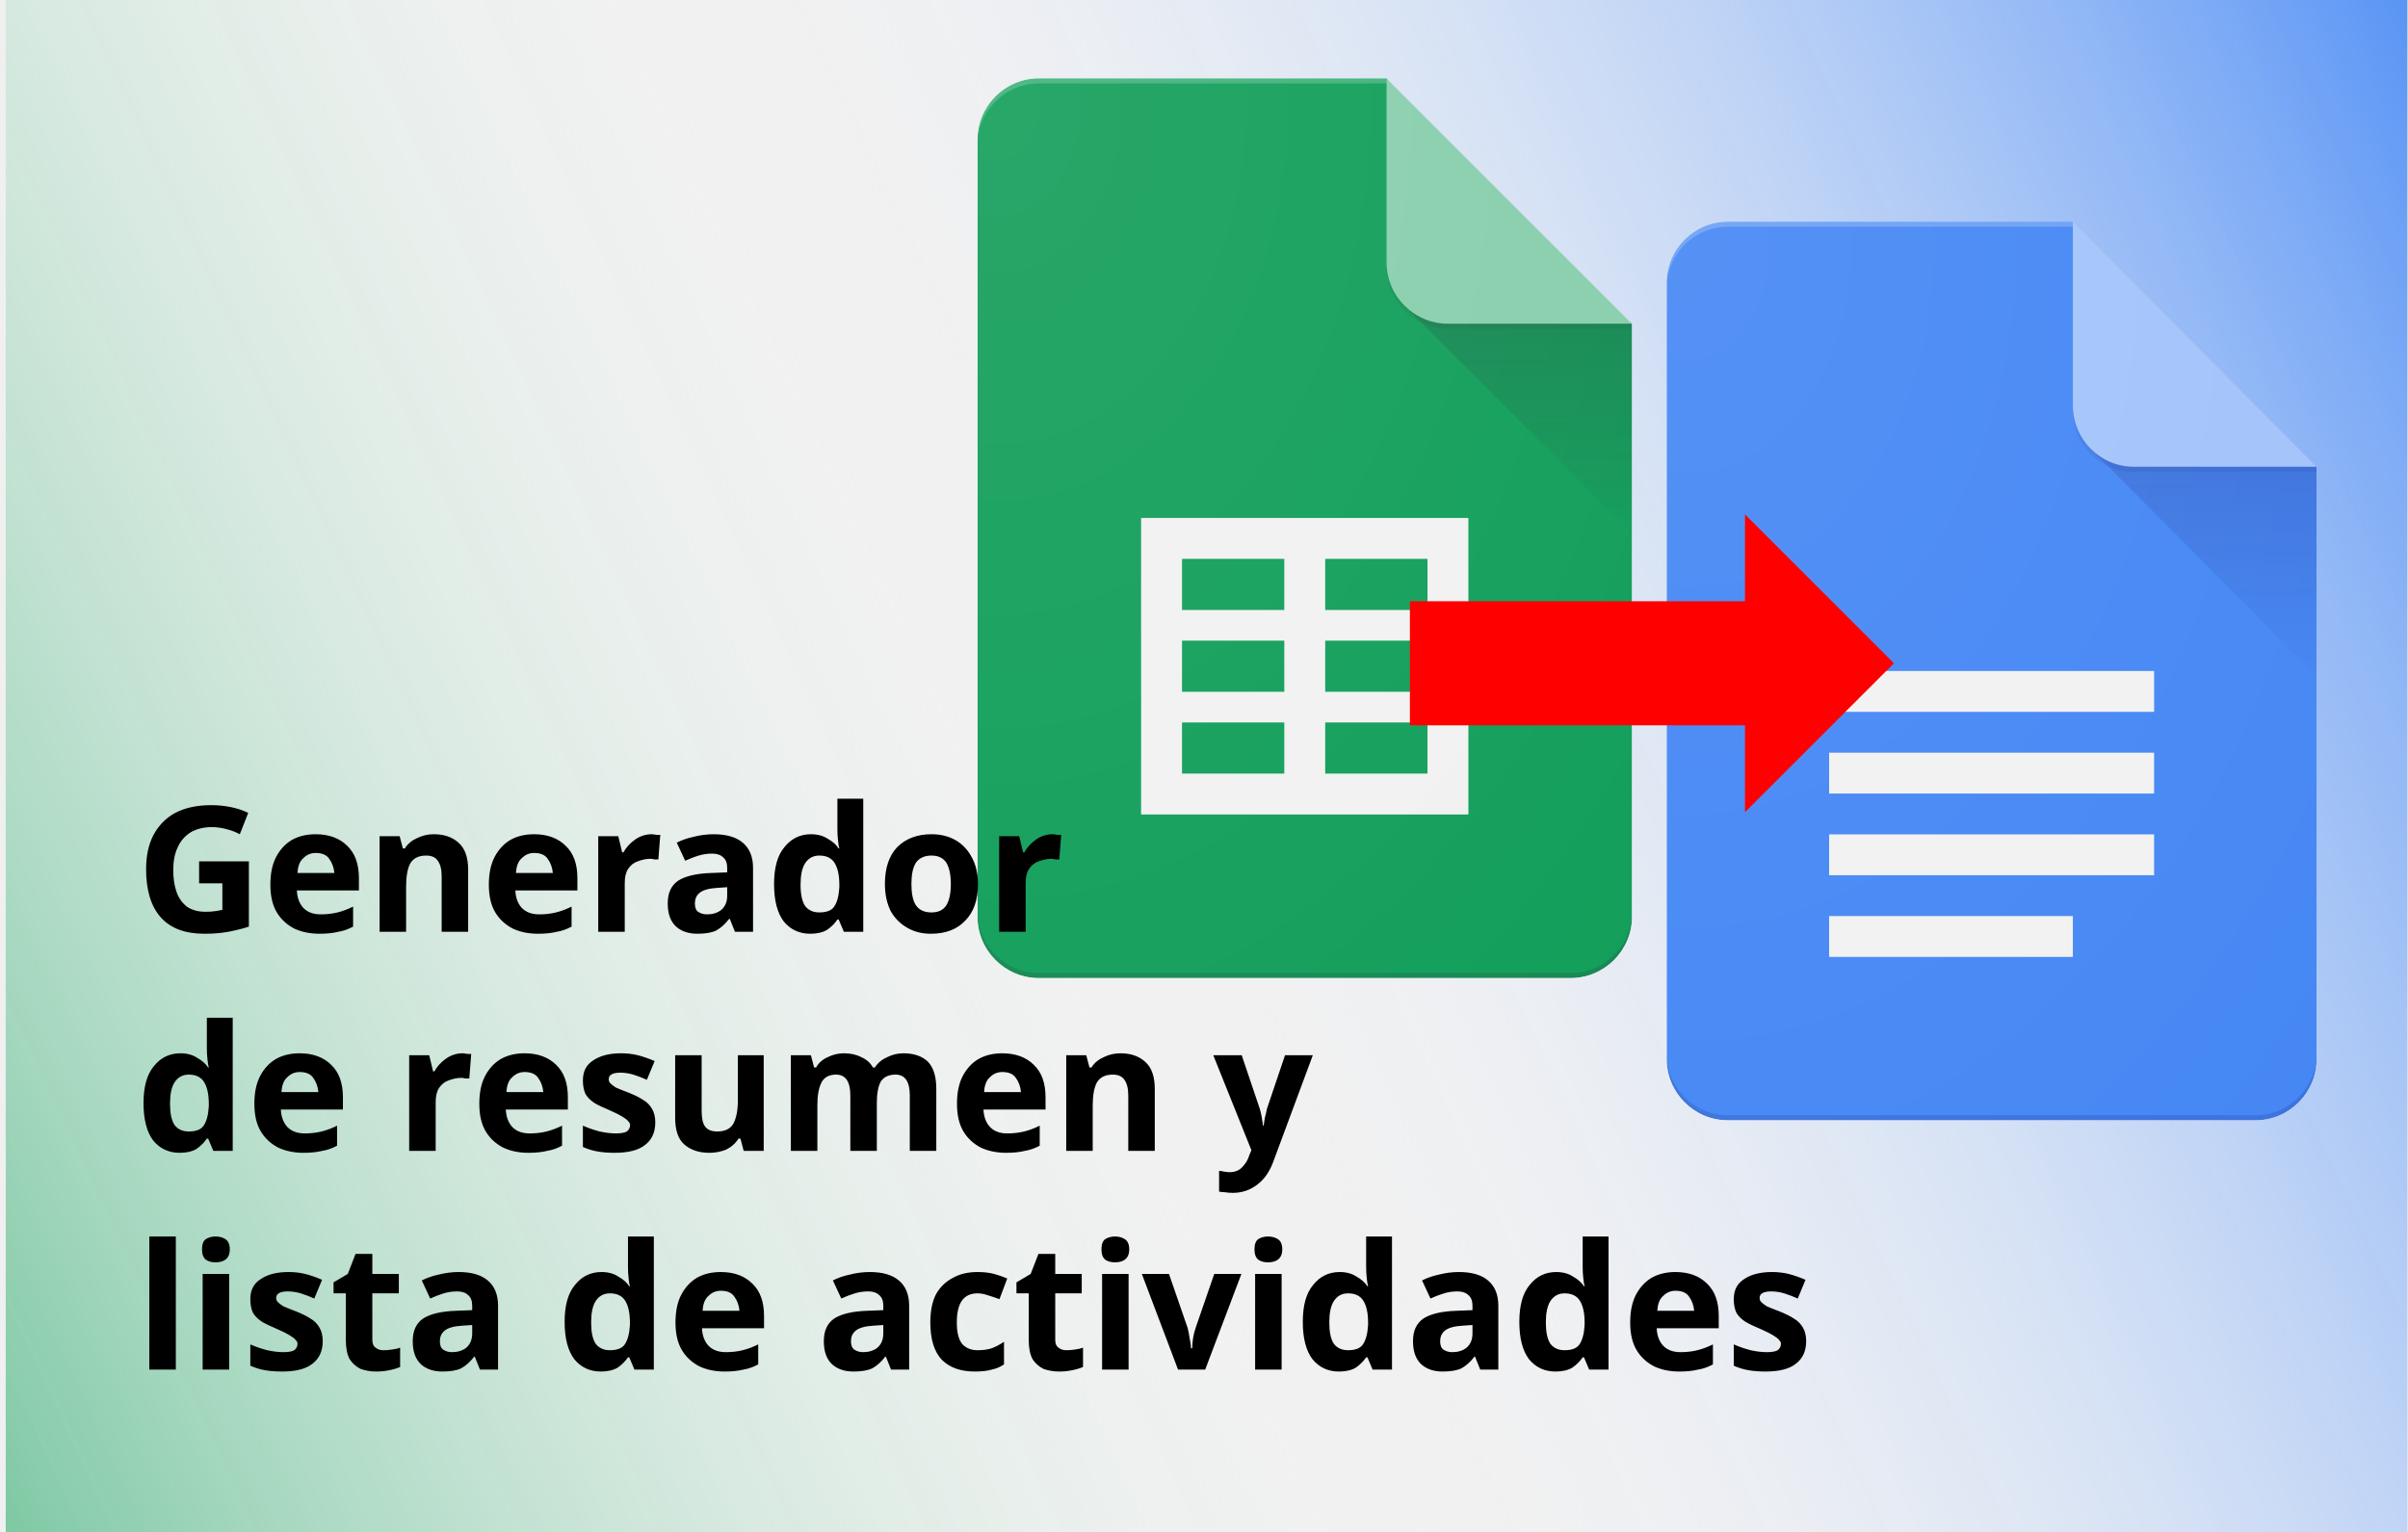
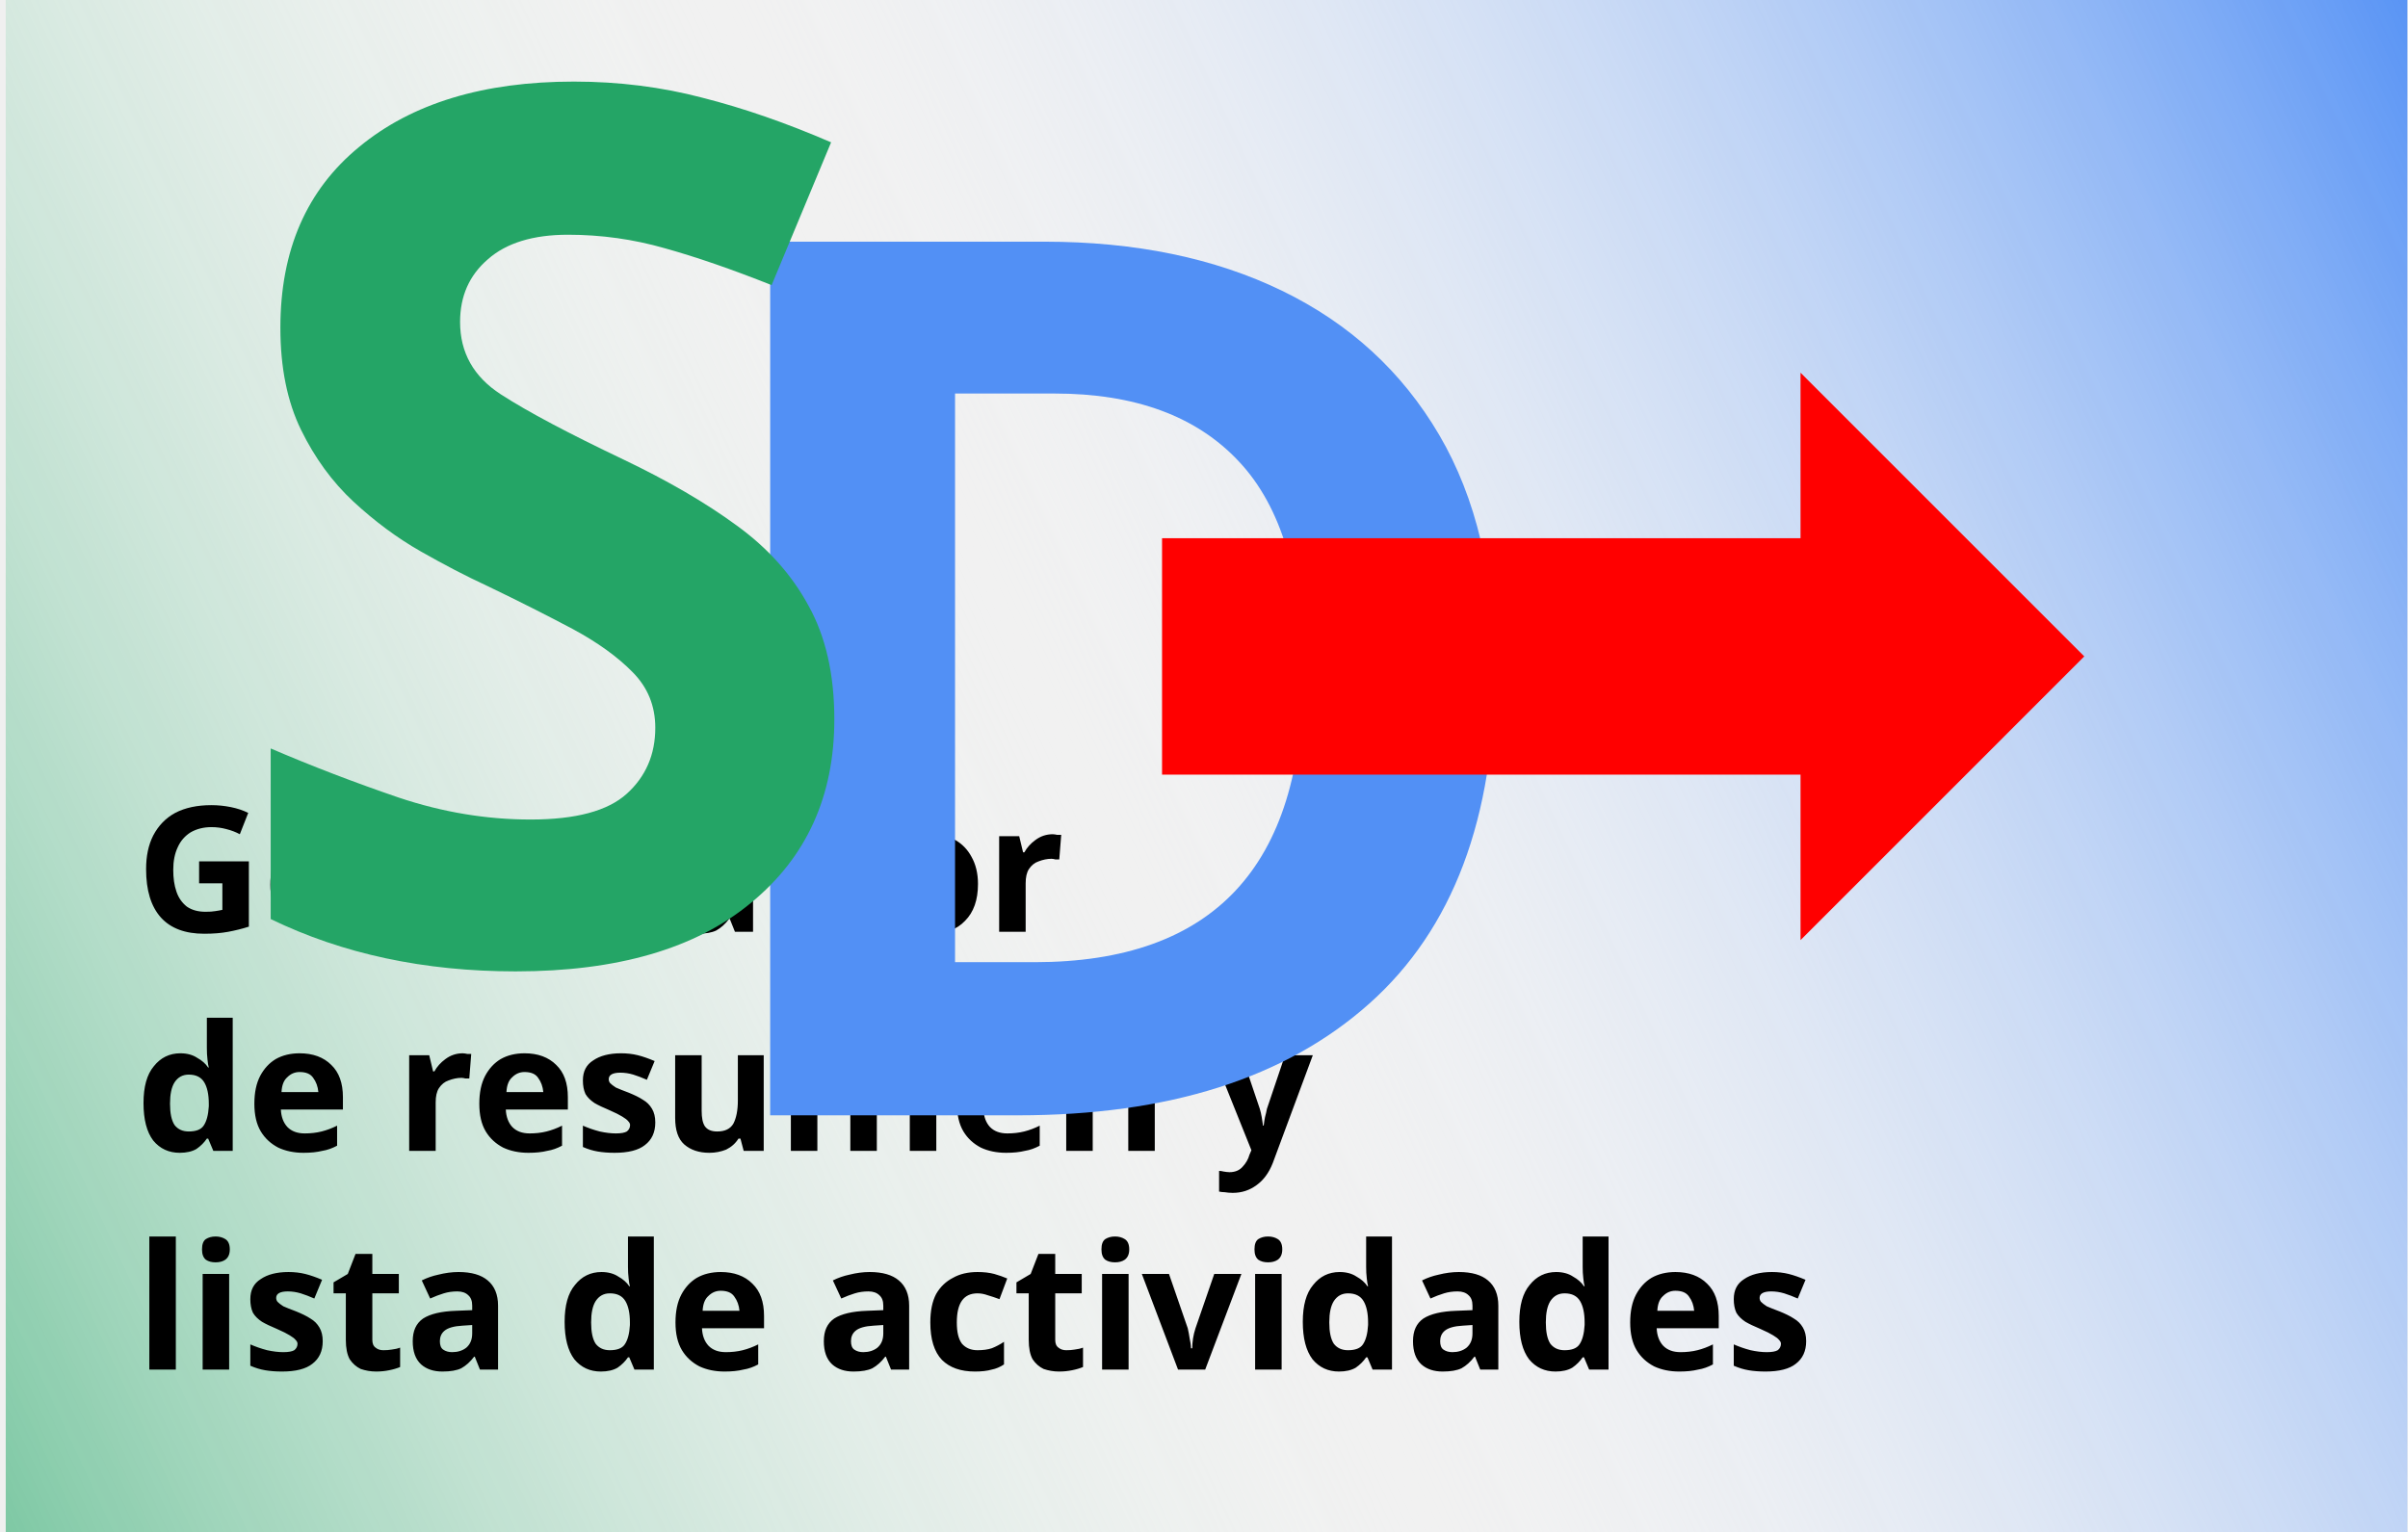
<svg xmlns="http://www.w3.org/2000/svg" xmlns:xlink="http://www.w3.org/1999/xlink" width="220" height="140" viewBox="0 0 58.208 37.042" version="1.1" id="svg5">
  <defs id="defs2">
    <radialGradient cx="1.758" cy="1.508" fx="1.758" fy="1.508" r="89.498" gradientTransform="scale(0.8528029,1.172604)" id="radialGradient21370" gradientUnits="userSpaceOnUse">
      <stop stop-color="#FFFFFF" stop-opacity="0.1" offset="0%" id="stop21366" style="stop-color:#4f8ef5;stop-opacity:1" />
      <stop stop-color="#FFFFFF" stop-opacity="0.1" offset="0.478" id="stop21372" style="stop-color:#ffffff;stop-opacity:0.051;" />
      <stop stop-color="#FFFFFF" stop-opacity="0" offset="100%" id="stop21368" style="stop-color:#22a565;stop-opacity:1" />
    </radialGradient>
    <mask id="mask-2" fill="#ffffff">
      <path d="M 7.827,0 H 1.174 C 0.528,0 0,0.528 0,1.174 V 16.046 c 0,0.646 0.528,1.174 1.174,1.174 H 11.35 c 0.646,0 1.174,-0.528 1.174,-1.174 V 4.696 Z" id="use1299" style="stroke-width:0.265" />
    </mask>
    <mask id="mask-4" fill="#ffffff">
      <path d="M 7.827,0 H 1.174 C 0.528,0 0,0.528 0,1.174 V 16.046 c 0,0.646 0.528,1.174 1.174,1.174 H 11.35 c 0.646,0 1.174,-0.528 1.174,-1.174 V 4.696 Z" id="use1305" style="stroke-width:0.265" />
    </mask>
    <linearGradient x1="0.5" y1="0.086" x2="0.5" y2="1" id="linearGradient-7" gradientUnits="userSpaceOnUse">
      <stop stop-color="#263238" stop-opacity="0.2" offset="0%" id="stop1283" />
      <stop stop-color="#263238" stop-opacity="0.02" offset="100%" id="stop1285" />
    </linearGradient>
    <mask id="mask-6" fill="#ffffff">
      <path d="M 7.827,0 H 1.174 C 0.528,0 0,0.528 0,1.174 V 16.046 c 0,0.646 0.528,1.174 1.174,1.174 H 11.35 c 0.646,0 1.174,-0.528 1.174,-1.174 V 4.696 Z" id="use1313" style="stroke-width:0.265" />
    </mask>
    <mask id="mask-9" fill="#ffffff">
      <path d="M 7.827,0 H 1.174 C 0.528,0 0,0.528 0,1.174 V 16.046 c 0,0.646 0.528,1.174 1.174,1.174 H 11.35 c 0.646,0 1.174,-0.528 1.174,-1.174 V 4.696 Z" id="use1322" style="stroke-width:0.265" />
    </mask>
    <mask id="mask-11" fill="#ffffff">
      <path d="M 7.827,0 H 1.174 C 0.528,0 0,0.528 0,1.174 V 16.046 c 0,0.646 0.528,1.174 1.174,1.174 H 11.35 c 0.646,0 1.174,-0.528 1.174,-1.174 V 4.696 Z" id="use1334" style="stroke-width:0.265" />
    </mask>
    <mask id="mask-13" fill="#ffffff">
      <path d="M 7.827,0 H 1.174 C 0.528,0 0,0.528 0,1.174 V 16.046 c 0,0.646 0.528,1.174 1.174,1.174 H 11.35 c 0.646,0 1.174,-0.528 1.174,-1.174 V 4.696 Z" id="use1343" style="stroke-width:0.265" />
    </mask>
    <mask id="mask-15" fill="#ffffff">
      <path d="M 7.827,0 H 1.174 C 0.528,0 0,0.528 0,1.174 V 16.046 c 0,0.646 0.528,1.174 1.174,1.174 H 11.35 c 0.646,0 1.174,-0.528 1.174,-1.174 V 4.696 Z" id="use1352" style="stroke-width:0.265" />
    </mask>
    <radialGradient cx="1.758" cy="1.508" fx="1.758" fy="1.508" r="89.498" gradientTransform="scale(0.8528029,1.172604)" id="radialGradient-16" gradientUnits="userSpaceOnUse">
      <stop stop-color="#FFFFFF" stop-opacity="0.1" offset="0%" id="stop1292" />
      <stop stop-color="#FFFFFF" stop-opacity="0" offset="100%" id="stop1294" />
    </radialGradient>
    <mask id="mask-2-0" fill="#ffffff">
      <path d="M 7.772,0 H 1.166 C 0.525,0 0,0.528 0,1.173 V 16.025 c 0,0.645 0.525,1.173 1.166,1.173 H 11.27 c 0.641,0 1.166,-0.528 1.166,-1.173 V 4.69 Z" id="use1121" style="stroke-width:0.265" />
    </mask>
    <linearGradient x1="0.5" y1="0.086" x2="0.5" y2="1" id="linearGradient-5" gradientUnits="userSpaceOnUse">
      <stop stop-color="#1A237E" stop-opacity="0.2" offset="0%" id="stop1104" />
      <stop stop-color="#1A237E" stop-opacity="0.02" offset="100%" id="stop1106" />
    </linearGradient>
    <mask id="mask-4-8" fill="#ffffff">
      <path d="M 7.772,0 H 1.166 C 0.525,0 0,0.528 0,1.173 V 16.025 c 0,0.645 0.525,1.173 1.166,1.173 H 11.27 c 0.641,0 1.166,-0.528 1.166,-1.173 V 4.69 Z" id="use1127" style="stroke-width:0.265" />
    </mask>
    <mask id="mask-7" fill="#ffffff">
      <path d="M 7.772,0 H 1.166 C 0.525,0 0,0.528 0,1.173 V 16.025 c 0,0.645 0.525,1.173 1.166,1.173 H 11.27 c 0.641,0 1.166,-0.528 1.166,-1.173 V 4.69 Z" id="use1136" style="stroke-width:0.265" />
    </mask>
    <mask id="mask-9-1" fill="#ffffff">
      <path d="M 7.772,0 H 1.166 C 0.525,0 0,0.528 0,1.173 V 16.025 c 0,0.645 0.525,1.173 1.166,1.173 H 11.27 c 0.641,0 1.166,-0.528 1.166,-1.173 V 4.69 Z" id="use1144" style="stroke-width:0.265" />
    </mask>
    <mask id="mask-11-3" fill="#ffffff">
      <path d="M 7.772,0 H 1.166 C 0.525,0 0,0.528 0,1.173 V 16.025 c 0,0.645 0.525,1.173 1.166,1.173 H 11.27 c 0.641,0 1.166,-0.528 1.166,-1.173 V 4.69 Z" id="use1156" style="stroke-width:0.265" />
    </mask>
    <mask id="mask-13-1" fill="#ffffff">
      <path d="M 7.772,0 H 1.166 C 0.525,0 0,0.528 0,1.173 V 16.025 c 0,0.645 0.525,1.173 1.166,1.173 H 11.27 c 0.641,0 1.166,-0.528 1.166,-1.173 V 4.69 Z" id="use1165" style="stroke-width:0.265" />
    </mask>
    <mask id="mask-15-1" fill="#ffffff">
      <path d="M 7.772,0 H 1.166 C 0.525,0 0,0.528 0,1.173 V 16.025 c 0,0.645 0.525,1.173 1.166,1.173 H 11.27 c 0.641,0 1.166,-0.528 1.166,-1.173 V 4.69 Z" id="use1174" style="stroke-width:0.265" />
    </mask>
    <radialGradient cx="1.751" cy="1.502" fx="1.751" fy="1.502" r="89.125" gradientTransform="scale(0.8503393,1.176001)" id="radialGradient-16-0" gradientUnits="userSpaceOnUse">
      <stop stop-color="#FFFFFF" stop-opacity="0.1" offset="0%" id="stop1114" />
      <stop stop-color="#FFFFFF" stop-opacity="0" offset="100%" id="stop1116" />
    </radialGradient>
    <path d="M 29.375,0 H 4.406 C 1.983,0 0,1.994 0,4.432 V 60.568 C 0,63.006 1.983,65 4.406,65 h 38.188 C 45.017,65 47,63.006 47,60.568 V 17.727 Z" id="path-1" />
    <path d="M 29.375,0 H 4.406 C 1.983,0 0,1.994 0,4.432 V 60.568 C 0,63.006 1.983,65 4.406,65 h 38.188 C 45.017,65 47,63.006 47,60.568 V 17.727 Z" id="path-3" />
    <linearGradient x1="38.941" y1="17.792" x2="38.941" y2="32.769" id="linearGradient-5-0" gradientTransform="scale(0.9972233,1.002784)" gradientUnits="userSpaceOnUse">
      <stop stop-color="#1A237E" stop-opacity="0.2" offset="0%" id="stop2757" />
      <stop stop-color="#1A237E" stop-opacity="0.02" offset="100%" id="stop2759" />
    </linearGradient>
    <path d="M 29.375,0 H 4.406 C 1.983,0 0,1.994 0,4.432 V 60.568 C 0,63.006 1.983,65 4.406,65 h 38.188 C 45.017,65 47,63.006 47,60.568 V 17.727 Z" id="path-6" />
    <path d="M 29.375,0 H 4.406 C 1.983,0 0,1.994 0,4.432 V 60.568 C 0,63.006 1.983,65 4.406,65 h 38.188 C 45.017,65 47,63.006 47,60.568 V 17.727 Z" id="path-8" />
    <path d="M 29.375,0 H 4.406 C 1.983,0 0,1.994 0,4.432 V 60.568 C 0,63.006 1.983,65 4.406,65 h 38.188 C 45.017,65 47,63.006 47,60.568 V 17.727 Z" id="path-10" />
    <path d="M 29.375,0 H 4.406 C 1.983,0 0,1.994 0,4.432 V 60.568 C 0,63.006 1.983,65 4.406,65 h 38.188 C 45.017,65 47,63.006 47,60.568 V 17.727 Z" id="path-12" />
    <path d="M 29.375,0 H 4.406 C 1.983,0 0,1.994 0,4.432 V 60.568 C 0,63.006 1.983,65 4.406,65 h 38.188 C 45.017,65 47,63.006 47,60.568 V 17.727 Z" id="path-14" />
    <radialGradient cx="1.751" cy="1.502" fx="1.751" fy="1.502" r="89.125" gradientTransform="scale(0.8503393,1.176001)" id="radialGradient-16-5" gradientUnits="userSpaceOnUse">
      <stop stop-color="#FFFFFF" stop-opacity="0.1" offset="0%" id="stop2767" />
      <stop stop-color="#FFFFFF" stop-opacity="0" offset="100%" id="stop2769" />
    </radialGradient>
    <path d="M 29.583,0 H 4.438 C 1.997,0 0,1.997 0,4.438 v 56.208 c 0,2.441 1.997,4.438 4.438,4.438 h 38.458 c 2.441,0 4.438,-1.997 4.438,-4.438 V 17.75 Z" id="path-1-2" />
    <path d="M 29.583,0 H 4.438 C 1.997,0 0,1.997 0,4.438 v 56.208 c 0,2.441 1.997,4.438 4.438,4.438 h 38.458 c 2.441,0 4.438,-1.997 4.438,-4.438 V 17.75 Z" id="path-3-6" />
    <path d="M 29.583,0 H 4.438 C 1.997,0 0,1.997 0,4.438 v 56.208 c 0,2.441 1.997,4.438 4.438,4.438 h 38.458 c 2.441,0 4.438,-1.997 4.438,-4.438 V 17.75 Z" id="path-5" />
    <linearGradient x1="39.104" y1="17.866" x2="39.104" y2="32.906" id="linearGradient-7-7" gradientTransform="scale(1.000112,0.9998876)" gradientUnits="userSpaceOnUse">
      <stop stop-color="#263238" stop-opacity="0.2" offset="0%" id="stop3075" />
      <stop stop-color="#263238" stop-opacity="0.02" offset="100%" id="stop3077" />
    </linearGradient>
    <path d="M 29.583,0 H 4.438 C 1.997,0 0,1.997 0,4.438 v 56.208 c 0,2.441 1.997,4.438 4.438,4.438 h 38.458 c 2.441,0 4.438,-1.997 4.438,-4.438 V 17.75 Z" id="path-8-5" />
    <path d="M 29.583,0 H 4.438 C 1.997,0 0,1.997 0,4.438 v 56.208 c 0,2.441 1.997,4.438 4.438,4.438 h 38.458 c 2.441,0 4.438,-1.997 4.438,-4.438 V 17.75 Z" id="path-10-6" />
    <path d="M 29.583,0 H 4.438 C 1.997,0 0,1.997 0,4.438 v 56.208 c 0,2.441 1.997,4.438 4.438,4.438 h 38.458 c 2.441,0 4.438,-1.997 4.438,-4.438 V 17.75 Z" id="path-12-9" />
    <path d="M 29.583,0 H 4.438 C 1.997,0 0,1.997 0,4.438 v 56.208 c 0,2.441 1.997,4.438 4.438,4.438 h 38.458 c 2.441,0 4.438,-1.997 4.438,-4.438 V 17.75 Z" id="path-14-8" />
    <radialGradient cx="1.758" cy="1.508" fx="1.758" fy="1.508" r="89.498" gradientTransform="scale(0.8528029,1.172604)" id="radialGradient-16-7" gradientUnits="userSpaceOnUse">
      <stop stop-color="#FFFFFF" stop-opacity="0.1" offset="0%" id="stop3084" />
      <stop stop-color="#FFFFFF" stop-opacity="0" offset="100%" id="stop3086" />
    </radialGradient>
    <linearGradient xlink:href="#radialGradient21370" id="linearGradient20480" x1="66.218" y1="-5.75" x2="-7.335" y2="41.497" gradientUnits="userSpaceOnUse" />
  </defs>
  <g id="layer1">
    <rect style="fill:url(#linearGradient20480);stroke:none;stroke-width:0.348;stop-color:#000000;fill-opacity:1" id="rect20442" width="58.056" height="37.356" x="0.138" y="-0.17" />
-     <g id="layer1-7" transform="translate(19.52726,-6.000288)">
-       <g id="Docs-icon" style="fill:none;fill-rule:evenodd;stroke:none;stroke-width:1" transform="matrix(0.3342857,0,0,0.3342857,20.76018,11.36072)">
-         <g id="g2836">
-           <g id="Clipped">
-             <mask id="mask-2-6" fill="#ffffff">
-               <use xlink:href="#path-1" id="use2774" x="0" y="0" width="100%" height="100%" />
-             </mask>
-             <g id="SVGID_1_" />
-             <path d="M 29.375,0 H 4.406 C 1.983,0 0,1.994 0,4.432 V 60.568 C 0,63.006 1.983,65 4.406,65 h 38.188 C 45.017,65 47,63.006 47,60.568 V 17.727 L 36.719,10.341 Z" id="Path" fill="#4285f4" fill-rule="nonzero" mask="url(#mask-2-6)" />
-           </g>
-           <g id="g2787">
-             <mask id="mask-4-6" fill="#ffffff">
-               <use xlink:href="#path-3" id="use2780" x="0" y="0" width="100%" height="100%" />
-             </mask>
-             <g id="g2783" />
-             <polygon id="polygon2785" fill="url(#linearGradient-5)" fill-rule="nonzero" mask="url(#mask-4-6)" points="47,32.858 47,17.727 30.664,16.431 " style="fill:url(#linearGradient-5-0)" />
-           </g>
-           <g id="g2795">
-             <mask id="mask-7-4" fill="#ffffff">
-               <use xlink:href="#path-6" id="use2789" x="0" y="0" width="100%" height="100%" />
-             </mask>
-             <g id="g2792" />
-             <path d="m 11.75,47.273 h 23.5 v -2.955 h -23.5 z m 0,5.909 H 29.375 V 50.227 H 11.75 Z M 11.75,32.5 v 2.955 h 23.5 V 32.5 Z m 0,8.864 h 23.5 v -2.955 h -23.5 z" id="Shape" fill="#f1f1f1" fill-rule="nonzero" mask="url(#mask-7-4)" />
-           </g>
-           <g id="g2807">
-             <mask id="mask-9-0" fill="#ffffff">
-               <use xlink:href="#path-8" id="use2797" x="0" y="0" width="100%" height="100%" />
-             </mask>
-             <g id="g2800" />
-             <g id="Group" mask="url(#mask-9-0)">
-               <g transform="translate(26.4375,-2.954545)" id="g2804">
-                 <path d="M 2.938,2.955 V 16.25 c 0,2.449 1.972,4.432 4.406,4.432 H 20.562 Z" id="path2802" fill="#a1c2fa" fill-rule="nonzero" />
-               </g>
-             </g>
-           </g>
-           <g id="g2816">
-             <mask id="mask-11-0" fill="#ffffff">
-               <use xlink:href="#path-10" id="use2809" x="0" y="0" width="100%" height="100%" />
-             </mask>
-             <g id="g2812" />
-             <path d="M 4.406,0 C 1.983,0 0,1.994 0,4.432 V 4.801 C 0,2.364 1.983,0.369 4.406,0.369 H 29.375 V 0 Z" id="path2814" fill-opacity="0.2" fill="#ffffff" fill-rule="nonzero" mask="url(#mask-11-0)" />
-           </g>
-           <g id="g2825">
-             <mask id="mask-13-4" fill="#ffffff">
-               <use xlink:href="#path-12" id="use2818" x="0" y="0" width="100%" height="100%" />
-             </mask>
-             <g id="g2821" />
-             <path d="M 42.594,64.631 H 4.406 C 1.983,64.631 0,62.636 0,60.199 v 0.369 C 0,63.006 1.983,65 4.406,65 h 38.188 C 45.017,65 47,63.006 47,60.568 v -0.369 c 0,2.438 -1.983,4.432 -4.406,4.432 z" id="path2823" fill-opacity="0.2" fill="#1a237e" fill-rule="nonzero" mask="url(#mask-13-4)" />
-           </g>
-           <g id="g2834">
-             <mask id="mask-15-6" fill="#ffffff">
-               <use xlink:href="#path-14" id="use2827" x="0" y="0" width="100%" height="100%" />
-             </mask>
-             <g id="g2830" />
-             <path d="m 33.781,17.727 c -2.434,0 -4.406,-1.983 -4.406,-4.432 v 0.369 c 0,2.449 1.972,4.432 4.406,4.432 H 47 v -0.369 z" id="path2832" fill-opacity="0.1" fill="#1a237e" fill-rule="nonzero" mask="url(#mask-15-6)" />
-           </g>
-         </g>
-         <path d="M 29.375,0 H 4.406 C 1.983,0 0,1.994 0,4.432 V 60.568 C 0,63.006 1.983,65 4.406,65 h 38.188 C 45.017,65 47,63.006 47,60.568 V 17.727 Z" id="path2838" fill="url(#radialGradient-16)" fill-rule="nonzero" style="fill:url(#radialGradient-16-5)" />
-       </g>
-       <g id="Sheets-icon" transform="matrix(0.3342857,0,0,0.3342857,4.10066,7.8938)" style="fill:none;fill-rule:evenodd;stroke:none;stroke-width:1">
-         <g id="g3153">
-           <g id="Clipped-2">
-             <mask id="mask-2-8" fill="#ffffff">
-               <use xlink:href="#path-1-2" id="use3091" x="0" y="0" width="100%" height="100%" />
-             </mask>
-             <g id="SVGID_1_-2" />
-             <path d="M 29.583,0 H 4.438 C 1.997,0 0,1.997 0,4.438 v 56.208 c 0,2.441 1.997,4.438 4.438,4.438 h 38.458 c 2.441,0 4.438,-1.997 4.438,-4.438 V 17.75 L 36.979,10.354 Z" id="Path-9" fill="#0f9d58" fill-rule="nonzero" mask="url(#mask-2-8)" />
-           </g>
-           <g id="g3103">
-             <mask id="mask-4-9" fill="#ffffff">
-               <use xlink:href="#path-3-6" id="use3097" x="0" y="0" width="100%" height="100%" />
-             </mask>
-             <g id="g3100" />
-             <path d="M 11.833,31.802 V 53.25 H 35.5 V 31.802 Z M 22.188,50.292 H 14.792 V 46.594 H 22.188 Z m 0,-5.917 H 14.792 V 40.677 H 22.188 Z m 0,-5.917 H 14.792 V 34.76 H 22.188 Z M 32.542,50.292 H 25.146 V 46.594 h 7.396 z m 0,-5.917 h -7.396 v -3.698 h 7.396 z m 0,-5.917 h -7.396 v -3.698 h 7.396 z" id="Shape-6" fill="#f1f1f1" fill-rule="nonzero" mask="url(#mask-4-9)" />
-           </g>
-           <g id="g3112">
-             <mask id="mask-6-0" fill="#ffffff">
-               <use xlink:href="#path-5" id="use3105" x="0" y="0" width="100%" height="100%" />
-             </mask>
-             <g id="g3108" />
-             <polygon id="polygon3110" fill="url(#linearGradient-7)" fill-rule="nonzero" mask="url(#mask-6-0)" points="47.333,17.75 30.881,16.452 47.333,32.9 " style="fill:url(#linearGradient-7-7)" />
-           </g>
-           <g id="g3124">
-             <mask id="mask-9-2" fill="#ffffff">
-               <use xlink:href="#path-8-5" id="use3114" x="0" y="0" width="100%" height="100%" />
-             </mask>
-             <g id="g3117" />
-             <g id="Group-7" mask="url(#mask-9-2)">
-               <g transform="translate(26.625,-2.958333)" id="g3121">
-                 <path d="M 2.958,2.958 V 16.271 c 0,2.452 1.986,4.438 4.438,4.438 H 20.708 Z" id="path3119" fill="#87ceac" fill-rule="nonzero" />
-               </g>
-             </g>
-           </g>
-           <g id="g3133">
-             <mask id="mask-11-6" fill="#ffffff">
-               <use xlink:href="#path-10-6" id="use3126" x="0" y="0" width="100%" height="100%" />
-             </mask>
-             <g id="g3129" />
-             <path d="M 4.438,0 C 1.997,0 0,1.997 0,4.438 V 4.807 C 0,2.367 1.997,0.37 4.438,0.37 H 29.583 V 0 Z" id="path3131" fill-opacity="0.2" fill="#ffffff" fill-rule="nonzero" mask="url(#mask-11-6)" />
-           </g>
-           <g id="g3142">
-             <mask id="mask-13-13" fill="#ffffff">
-               <use xlink:href="#path-12-9" id="use3135" x="0" y="0" width="100%" height="100%" />
-             </mask>
-             <g id="g3138" />
-             <path d="M 42.896,64.714 H 4.438 C 1.997,64.714 0,62.717 0,60.276 v 0.37 c 0,2.441 1.997,4.438 4.438,4.438 h 38.458 c 2.441,0 4.438,-1.997 4.438,-4.438 v -0.37 c 0,2.441 -1.997,4.438 -4.438,4.438 z" id="path3140" fill-opacity="0.2" fill="#263238" fill-rule="nonzero" mask="url(#mask-13-13)" />
-           </g>
-           <g id="g3151">
-             <mask id="mask-15-2" fill="#ffffff">
-               <use xlink:href="#path-14-8" id="use3144" x="0" y="0" width="100%" height="100%" />
-             </mask>
-             <g id="g3147" />
-             <path d="m 34.021,17.75 c -2.452,0 -4.438,-1.986 -4.438,-4.438 v 0.37 c 0,2.452 1.986,4.438 4.438,4.438 h 13.312 V 17.75 Z" id="path3149" fill-opacity="0.1" fill="#263238" fill-rule="nonzero" mask="url(#mask-15-2)" />
-           </g>
-         </g>
-         <path d="M 29.583,0 H 4.438 C 1.997,0 0,1.997 0,4.438 v 56.208 c 0,2.441 1.997,4.438 4.438,4.438 h 38.458 c 2.441,0 4.438,-1.997 4.438,-4.438 V 17.75 Z" id="path3155" fill="url(#radialGradient-16)" fill-rule="nonzero" style="fill:url(#radialGradient-16-7)" />
-       </g>
-       <path id="rect3409" style="fill:#ff0000;stroke:none;stroke-width:0.237;stop-color:#000000" d="m 22.654,18.439 v 2.1 h -8.1 v 3 h 8.1 v 2.1 l 3.6,-3.6 z" />
-     </g>
    <text xml:space="preserve" style="font-weight:500;font-size:4.233px;line-height:1.25;font-family:'Noto Sans';-inkscape-font-specification:'Noto Sans Medium';text-align:start;letter-spacing:0px;word-spacing:0px;text-anchor:start;stroke-width:0.265" x="3.282" y="22.534" id="text1890">
      <tspan id="tspan1888" style="font-style:normal;font-variant:normal;font-weight:600;font-stretch:condensed;font-family:'Noto Sans';-inkscape-font-specification:'Noto Sans Semi-Bold Condensed';text-align:start;text-anchor:start;stroke-width:0.265" x="3.282" y="22.534">Generador</tspan>
      <tspan style="font-style:normal;font-variant:normal;font-weight:600;font-stretch:condensed;font-family:'Noto Sans';-inkscape-font-specification:'Noto Sans Semi-Bold Condensed';text-align:start;text-anchor:start;stroke-width:0.265" x="3.282" y="27.826" id="tspan1892">de resumen y</tspan>
      <tspan style="font-style:normal;font-variant:normal;font-weight:600;font-stretch:condensed;font-family:'Noto Sans';-inkscape-font-specification:'Noto Sans Semi-Bold Condensed';text-align:start;text-anchor:start;stroke-width:0.265" x="3.282" y="33.118" id="tspan1894">lista de actividades</tspan>
    </text>
+     <text xml:space="preserve" style="font-style:normal;font-variant:normal;font-weight:500;font-stretch:normal;font-size:29.582px;line-height:1.25;font-family:'Noto Sans';-inkscape-font-specification:'Noto Sans, Medium';font-variant-ligatures:normal;font-variant-caps:normal;font-variant-numeric:normal;font-variant-east-asian:normal;text-align:center;letter-spacing:0px;word-spacing:0px;text-anchor:middle;fill:#5290f5;fill-opacity:1;stroke-width:1.287" x="46.134" y="26.965" id="text6726">
+       <tspan id="tspan6724" style="font-style:normal;font-variant:normal;font-weight:bold;font-stretch:condensed;font-size:29.582px;font-family:'Noto Sans';-inkscape-font-specification:'Noto Sans Bold Condensed';font-variant-ligatures:normal;font-variant-caps:normal;font-variant-numeric:normal;font-variant-east-asian:normal;fill:#5290f5;fill-opacity:1;stroke-width:1.287" x="46.134" y="26.965">D</tspan>
+     </text>
+     <path id="rect3409" style="fill:#ff0000;stroke:none;stroke-width:0.451;stop-color:#000000" d="M 43.524,9.012 V 13.014 H 28.09 v 5.717 h 15.434 v 4.001 l 6.859,-6.86 z" />
+     <text xml:space="preserve" style="font-weight:500;font-size:29.289px;line-height:1.25;font-family:'Noto Sans';-inkscape-font-specification:'Noto Sans Medium';text-align:center;letter-spacing:0px;word-spacing:0px;text-anchor:middle;fill:#24a566;fill-opacity:1;stroke-width:0.932" x="32.305" y="23.193" id="text7286">
+       <tspan id="tspan7284" style="font-style:normal;font-variant:normal;font-weight:bold;font-stretch:condensed;font-size:29.289px;font-family:'Noto Sans';-inkscape-font-specification:'Noto Sans, Bold Condensed';font-variant-ligatures:normal;font-variant-caps:normal;font-variant-numeric:normal;font-variant-east-asian:normal;fill:#24a566;fill-opacity:1;stroke-width:0.932" x="32.305" y="23.193">S</tspan>
+     </text>
  </g>
</svg>
